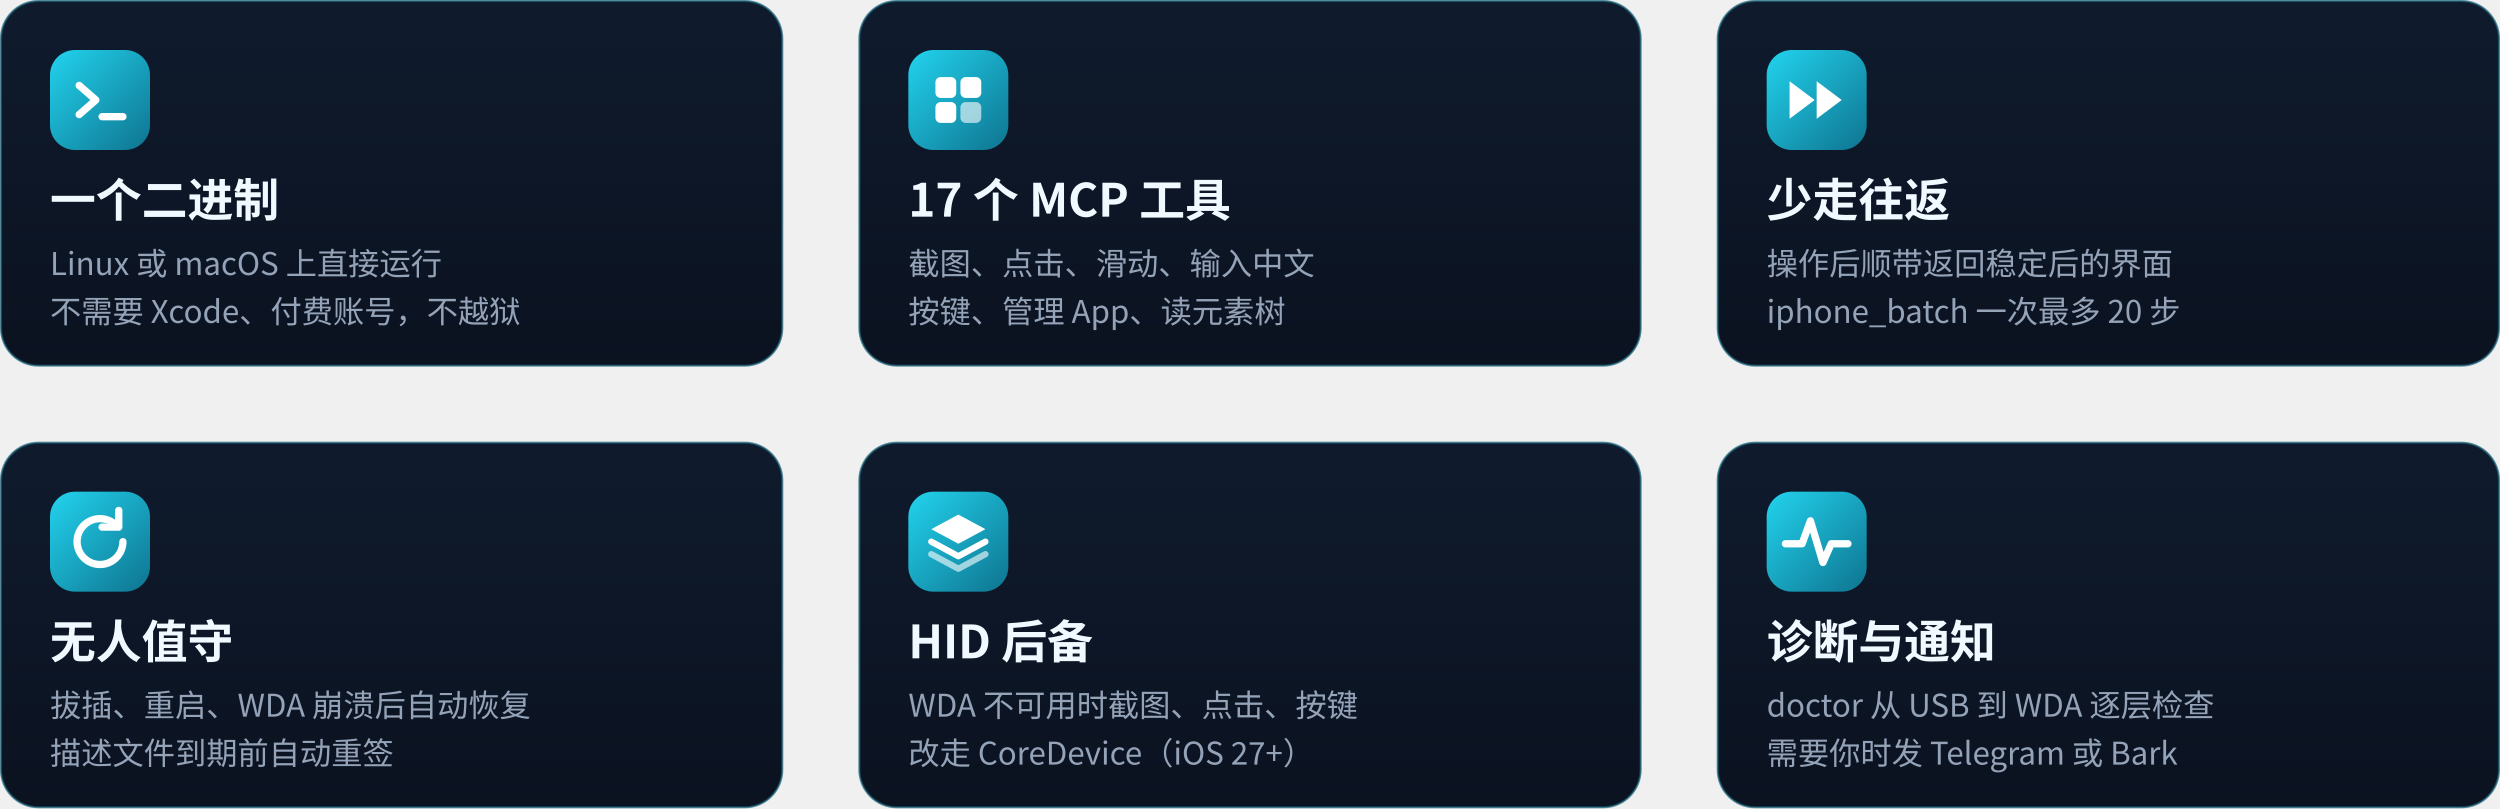
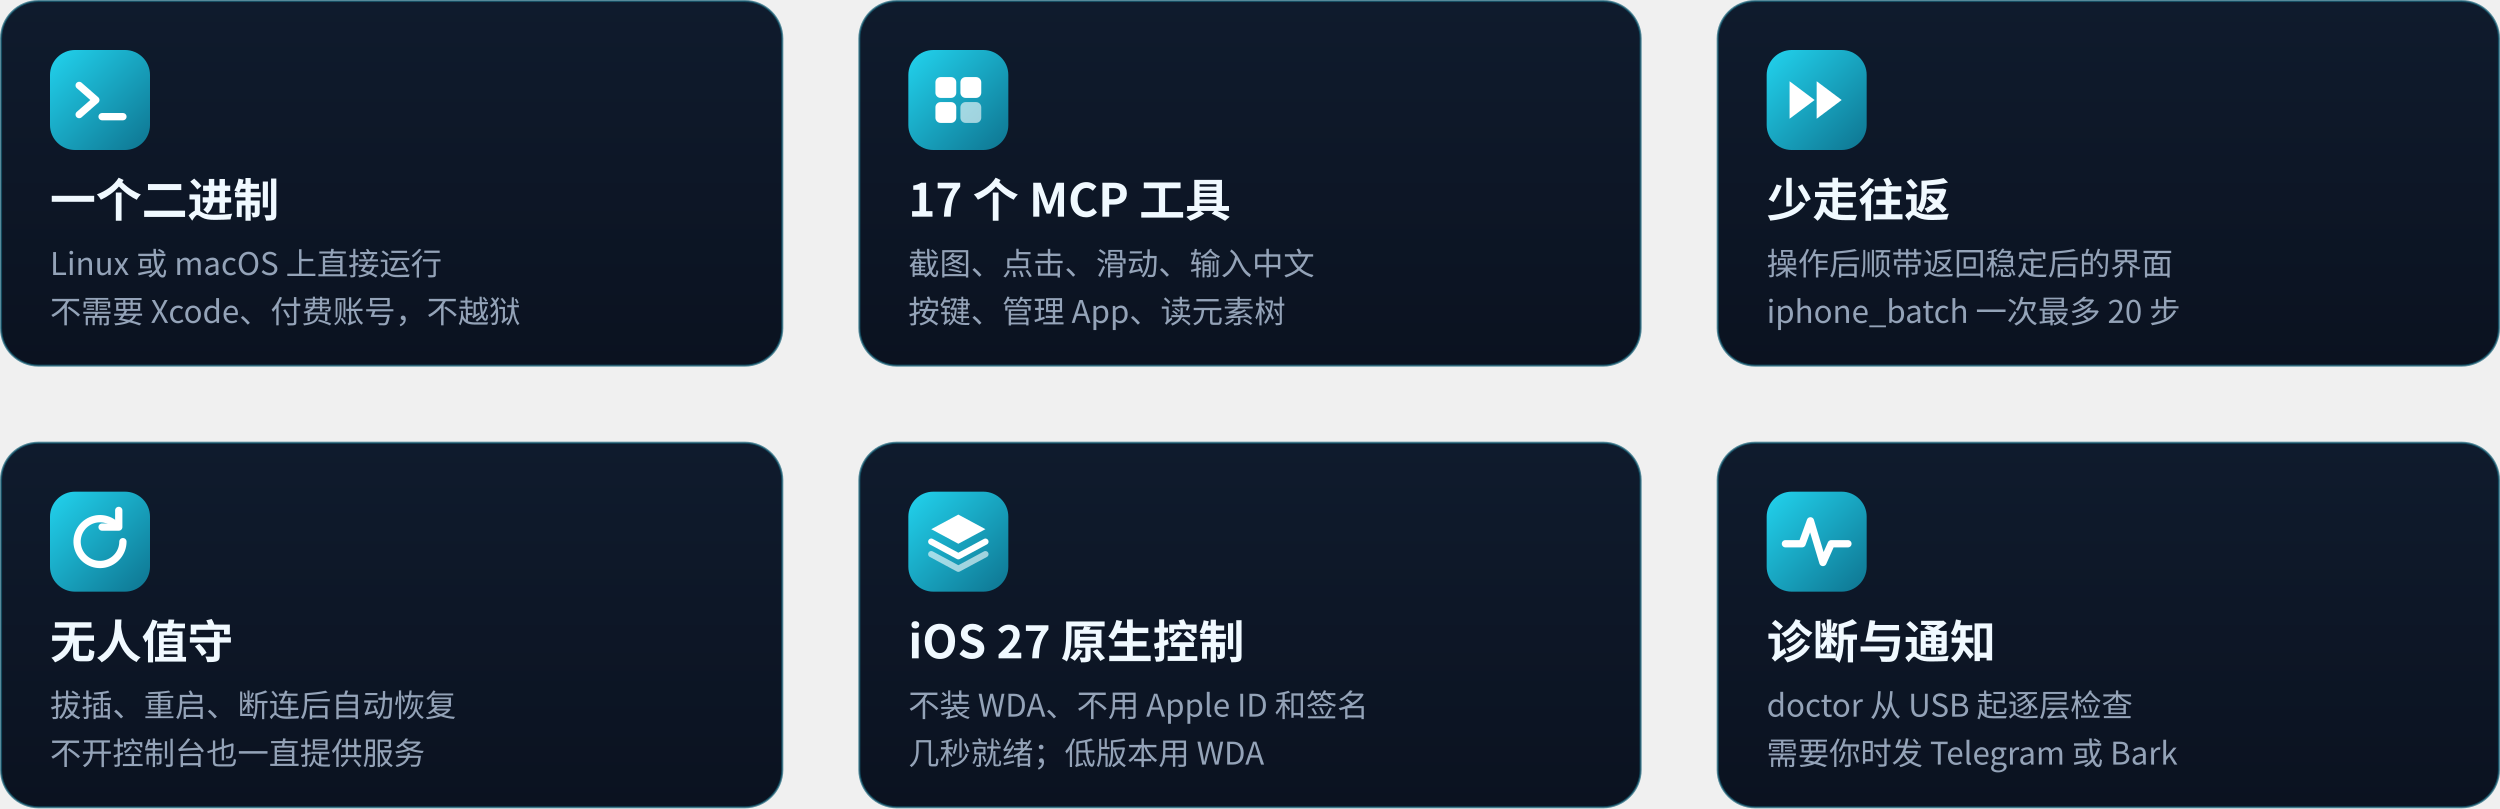
- <svg xmlns="http://www.w3.org/2000/svg" viewBox="0 0 1200 388" width="1200" height="388" role="img" aria-label="一个二进制: Linux 或 macOS 上直接运行 不需要 Xcode、付费账号，不越狱; 17 个 MCP 工具: 截图、点击、滑动、输入中文 按键、管理 App、读元素树; 少走往返: 操作后顺带返回稳定后的界面 iphone_batch 一次最多 20 步; 无人值守: 拔插、重启、WDA 崩溃后自动恢复 描述文件到期前自动重签; HID 后备: WDA 不可用时截图、点击、按键 改走 CoreDevice（iOS 27+）; 诊断与通知: doctor 从 USB 到 WDA 逐层检查 需要你时发 Telegram 或 Bark">
+ <svg xmlns="http://www.w3.org/2000/svg" viewBox="0 0 1200 388" width="1200" height="388" role="img" aria-label="一个二进制: Linux 或 macOS 上直接运行 不需要 Xcode、付费账号，不越狱; 17 个 MCP 工具: 截图、点击、滑动、输入中文 按键、管理 App、读元素树; 少走往返: 操作后顺带返回稳定后的界面 iphone_batch 一次最多 20 步; 无人值守: 拔插、重启、断连后自动恢复 不开控制台也一直提供服务; iOS 27 原生控制: 不装 WDA、不用 Apple ID 和签名 几秒就绪；低版本用 WDA; 诊断与通知: doctor 从 USB 起逐层检查 需要你时发 Telegram 或 Bark">
  <defs>
    <linearGradient id="cd-bg" x1="0" y1="0" x2="0" y2="1">
      <stop offset="0" stop-color="#0f1b2d" />
      <stop offset="1" stop-color="#0b1220" />
    </linearGradient>
    <linearGradient id="cd-icon" x1="0" y1="0" x2="1" y2="1">
      <stop offset="0" stop-color="#22d3ee" />
      <stop offset="1" stop-color="#0e7490" />
    </linearGradient>
  </defs>
  <g font-family="-apple-system, BlinkMacSystemFont, 'Segoe UI', 'PingFang SC', 'Hiragino Sans GB', 'Microsoft YaHei', 'Noto Sans CJK SC', 'Source Han Sans SC', 'WenQuanYi Zen Hei', Helvetica, Arial, sans-serif">
    <g transform="translate(0 0)">
      <rect x="0.5" y="0.5" width="375" height="175" rx="18" fill="url(#cd-bg)" stroke="#155e75" stroke-opacity="0.7" />
      <rect x="24" y="24" width="48" height="48" rx="12" fill="url(#cd-icon)" />
      <g transform="translate(24 24)">
        <polyline points="14,17 22,24 14,31" fill="none" stroke="#fff" stroke-width="3.5" stroke-linecap="round" stroke-linejoin="round" />
        <line x1="25" y1="32" x2="35" y2="32" stroke="#fff" stroke-width="3.5" stroke-linecap="round" />
      </g>
      <text x="24" y="104" font-size="22" font-weight="700" fill="#f0f9ff">一个二进制</text>
      <text x="24" y="132" font-size="15" fill="#94a3b8">Linux 或 macOS 上直接运行</text>
      <text x="24" y="155" font-size="15" fill="#94a3b8">不需要 Xcode、付费账号，不越狱</text>
    </g>
    <g transform="translate(412 0)">
      <rect x="0.5" y="0.5" width="375" height="175" rx="18" fill="url(#cd-bg)" stroke="#155e75" stroke-opacity="0.7" />
      <rect x="24" y="24" width="48" height="48" rx="12" fill="url(#cd-icon)" />
      <g transform="translate(24 24)">
        <g fill="#fff">
          <rect x="13" y="13" width="10" height="10" rx="2.5" />
          <rect x="25" y="13" width="10" height="10" rx="2.5" />
          <rect x="13" y="25" width="10" height="10" rx="2.5" />
          <rect x="25" y="25" width="10" height="10" rx="2.5" fill-opacity="0.6" />
        </g>
      </g>
      <text x="24" y="104" font-size="22" font-weight="700" fill="#f0f9ff">17 个 MCP 工具</text>
      <text x="24" y="132" font-size="15" fill="#94a3b8">截图、点击、滑动、输入中文</text>
      <text x="24" y="155" font-size="15" fill="#94a3b8">按键、管理 App、读元素树</text>
    </g>
    <g transform="translate(824 0)">
      <rect x="0.5" y="0.5" width="375" height="175" rx="18" fill="url(#cd-bg)" stroke="#155e75" stroke-opacity="0.7" />
      <rect x="24" y="24" width="48" height="48" rx="12" fill="url(#cd-icon)" />
      <g transform="translate(24 24)">
        <g fill="#fff">
          <path d="M11 15 L23 24 L11 33 Z" />
          <path d="M24 15 L36 24 L24 33 Z" />
        </g>
      </g>
      <text x="24" y="104" font-size="22" font-weight="700" fill="#f0f9ff">少走往返</text>
      <text x="24" y="132" font-size="15" fill="#94a3b8">操作后顺带返回稳定后的界面</text>
      <text x="24" y="155" font-size="15" fill="#94a3b8">iphone_batch 一次最多 20 步</text>
    </g>
    <g transform="translate(0 212)">
      <rect x="0.5" y="0.5" width="375" height="175" rx="18" fill="url(#cd-bg)" stroke="#155e75" stroke-opacity="0.7" />
      <rect x="24" y="24" width="48" height="48" rx="12" fill="url(#cd-icon)" />
      <g transform="translate(24 24)">
        <path d="M35 24 A11 11 0 1 1 31.8 16.2" fill="none" stroke="#fff" stroke-width="3.5" stroke-linecap="round" />
        <polyline points="33,9 33,17 25,17" fill="none" stroke="#fff" stroke-width="3.5" stroke-linecap="round" stroke-linejoin="round" />
      </g>
      <text x="24" y="104" font-size="22" font-weight="700" fill="#f0f9ff">无人值守</text>
-       <text x="24" y="132" font-size="15" fill="#94a3b8">拔插、重启、WDA 崩溃后自动恢复</text>
-       <text x="24" y="155" font-size="15" fill="#94a3b8">描述文件到期前自动重签</text>
+       <text x="24" y="132" font-size="15" fill="#94a3b8">拔插、重启、断连后自动恢复</text>
+       <text x="24" y="155" font-size="15" fill="#94a3b8">不开控制台也一直提供服务</text>
    </g>
    <g transform="translate(412 212)">
      <rect x="0.5" y="0.5" width="375" height="175" rx="18" fill="url(#cd-bg)" stroke="#155e75" stroke-opacity="0.7" />
      <rect x="24" y="24" width="48" height="48" rx="12" fill="url(#cd-icon)" />
      <g transform="translate(24 24)">
        <path d="M24 11 L37 18 L24 25 L11 18 Z" fill="#fff" />
        <polyline points="11,24 24,31 37,24" fill="none" stroke="#fff" stroke-width="3" stroke-linecap="round" stroke-linejoin="round" />
        <polyline points="11,30 24,37 37,30" fill="none" stroke="#fff" stroke-width="3" stroke-linecap="round" stroke-linejoin="round" stroke-opacity="0.6" />
      </g>
-       <text x="24" y="104" font-size="22" font-weight="700" fill="#f0f9ff">HID 后备</text>
-       <text x="24" y="132" font-size="15" fill="#94a3b8">WDA 不可用时截图、点击、按键</text>
-       <text x="24" y="155" font-size="15" fill="#94a3b8">改走 CoreDevice（iOS 27+）</text>
+       <text x="24" y="104" font-size="22" font-weight="700" fill="#f0f9ff">iOS 27 原生控制</text>
+       <text x="24" y="132" font-size="15" fill="#94a3b8">不装 WDA、不用 Apple ID 和签名</text>
+       <text x="24" y="155" font-size="15" fill="#94a3b8">几秒就绪；低版本用 WDA</text>
    </g>
    <g transform="translate(824 212)">
      <rect x="0.5" y="0.5" width="375" height="175" rx="18" fill="url(#cd-bg)" stroke="#155e75" stroke-opacity="0.7" />
      <rect x="24" y="24" width="48" height="48" rx="12" fill="url(#cd-icon)" />
      <g transform="translate(24 24)">
        <polyline points="9,25 17,25 21,14 27,34 31,25 39,25" fill="none" stroke="#fff" stroke-width="3.5" stroke-linecap="round" stroke-linejoin="round" />
      </g>
      <text x="24" y="104" font-size="22" font-weight="700" fill="#f0f9ff">诊断与通知</text>
-       <text x="24" y="132" font-size="15" fill="#94a3b8">doctor 从 USB 到 WDA 逐层检查</text>
+       <text x="24" y="132" font-size="15" fill="#94a3b8">doctor 从 USB 起逐层检查</text>
      <text x="24" y="155" font-size="15" fill="#94a3b8">需要你时发 Telegram 或 Bark</text>
    </g>
  </g>
</svg>
